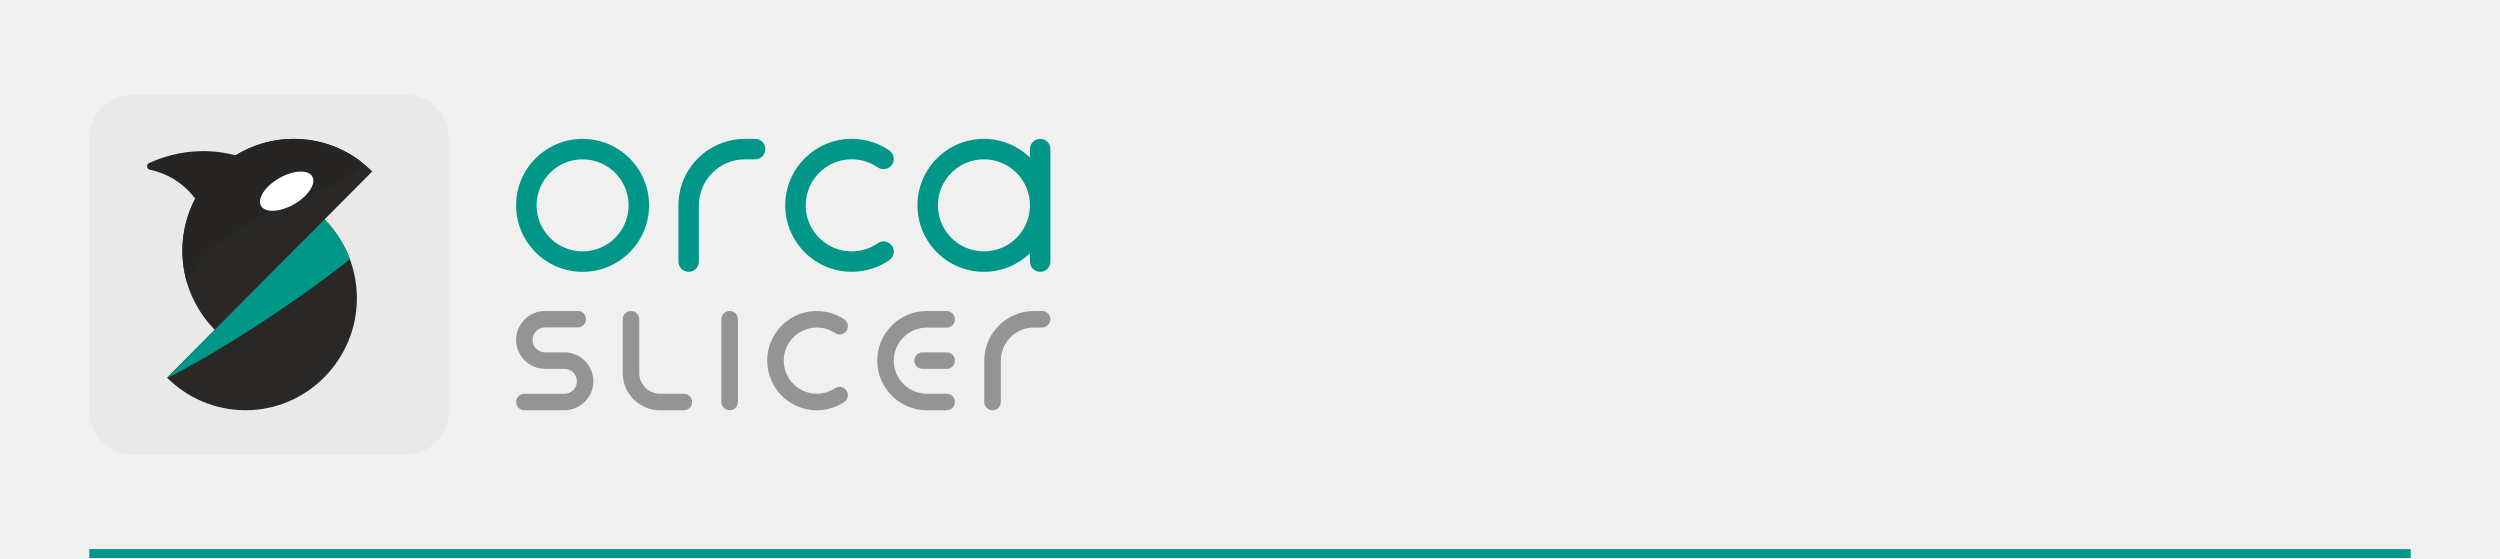
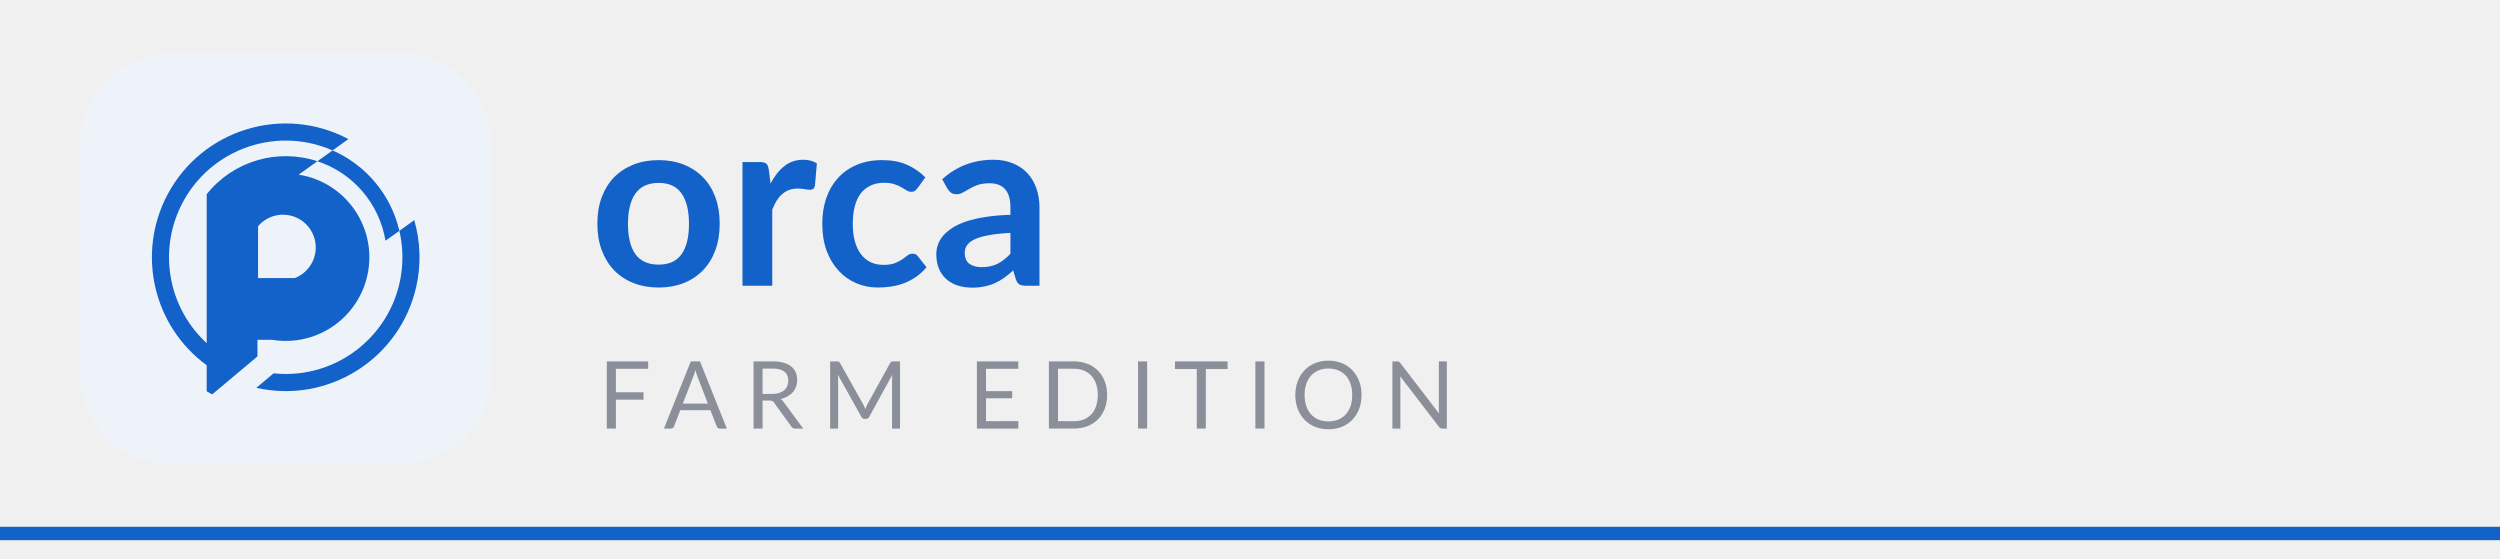
- <svg xmlns="http://www.w3.org/2000/svg" id="a" width="560" height="125" viewBox="0 0 560 125">
-   <rect id="b" x="20" y="123" width="520" height="2" style="fill:#009789;" />
-   <g id="c">
-     <g id="d">
-       <rect x="20" y="21.22" width="80.56" height="80.56" rx="9.64" ry="9.64" style="fill:#e9e9e9;" />
-     </g>
+ <svg xmlns="http://www.w3.org/2000/svg" width="560" height="125" viewBox="0 0 560 125" version="1.1" id="svg18">
+   <defs id="defs22" />
+   <rect x="18" y="12" width="92" height="92" rx="20.24" fill="#EEF3FA" id="rect2" />
+   <g transform="matrix(0.05619,0,0,0.05619,34.012,27.64)" fill="#1262c9" id="g10">
+     <path d="m 1046.17,385.7 c 24.95,86.35 27.68,177.61 7.92,265.29 -64.73,287.4 -350.19,467.9 -637.59,403.16 l 68.78,-57.72 c 255.52,26.75 484.35,-158.7 511.1,-414.22 5.39,-51.52 2.14,-103.58 -9.62,-154.02 z" id="path4" />
+     <path d="m 986.76,428.19 -55.32,39.56 C 906.89,319.9 802.36,197.87 660.03,150.91 l 60.42,-43.2 c 134.32,58.87 233.02,177.64 266.31,320.48 z" id="path6" />
+     <path d="M 587.97,204.83 C 769.64,234.8 892.62,406.36 862.66,588.03 832.69,769.7 661.13,892.68 479.46,862.71 h -58.38 v 66.14 l -180.55,151.51 c -7.35,-3.94 -14.61,-8.03 -21.79,-12.26 V 964.26 C 4.86,807.77 -61.7,517.99 62.47,283.86 200.49,23.6 523.36,-75.5 783.63,62.52 l -63.18,45.19 C 485.13,4.58 210.78,111.73 107.65,347.04 27.89,529.02 72.52,741.57 218.74,876.1 V 282.12 C 323.95,150.44 499.97,98.1 660.03,150.91 l -74.79,53.48 c 0.91,0.15 1.82,0.29 2.73,0.44 z M 570.23,616.51 C 637.49,590.27 670.74,514.48 644.51,447.22 618.27,379.97 542.48,346.71 475.22,372.95 c -20.03,7.81 -37.82,20.44 -51.8,36.77 v 206.79 z" id="path8" />
  </g>
-   <g id="e">
-     <path id="f" d="M37.42,84.6c4.49,4.48,10.66,7.26,17.48,7.29,13.8.06,25.1-11.3,25.04-25.18-.03-6.86-2.79-13.06-7.25-17.57l-35.27,35.46Z" style="fill:#292826;" />
+   <g aria-label="orca" id="text12" style="font-weight:bold;font-size:54px;font-family:Lato;letter-spacing:0;fill:#1262c9">
+     <path d="m 147.552,35.866 q 3.078,0 5.589,0.999 2.538,0.999 4.32,2.835 1.809,1.836 2.781,4.482 0.972,2.646 0.972,5.913 0,3.294 -0.972,5.94 -0.972,2.646 -2.781,4.509 -1.782,1.863 -4.32,2.862 -2.511,0.999 -5.589,0.999 -3.105,0 -5.643,-0.999 -2.538,-0.999 -4.347,-2.862 -1.782,-1.863 -2.781,-4.509 -0.972,-2.646 -0.972,-5.94 0,-3.267 0.972,-5.913 0.999,-2.646 2.781,-4.482 1.809,-1.836 4.347,-2.835 2.538,-0.999 5.643,-0.999 z m 0,23.409 q 3.456,0 5.103,-2.322 1.674,-2.322 1.674,-6.804 0,-4.482 -1.674,-6.831 -1.647,-2.349 -5.103,-2.349 -3.51,0 -5.211,2.376 -1.674,2.349 -1.674,6.804 0,4.455 1.674,6.804 1.701,2.322 5.211,2.322 z" id="path24" />
+     <path d="m 172.608,41.104 q 1.296,-2.484 3.078,-3.888 1.782,-1.431 4.212,-1.431 1.917,0 3.078,0.837 l -0.432,4.995 q -0.135,0.486 -0.405,0.702 -0.243,0.189 -0.675,0.189 -0.405,0 -1.215,-0.135 -0.783,-0.135 -1.539,-0.135 -1.107,0 -1.971,0.324 -0.864,0.324 -1.566,0.945 -0.675,0.594 -1.215,1.458 -0.513,0.864 -0.972,1.971 V 64 h -6.669 V 36.298 h 3.915 q 1.026,0 1.431,0.378 0.405,0.351 0.54,1.296 z" id="path26" />
+     <path d="m 205.521,42.157 q -0.297,0.378 -0.594,0.594 -0.27,0.216 -0.81,0.216 -0.513,0 -0.999,-0.297 -0.486,-0.324 -1.161,-0.702 -0.675,-0.405 -1.62,-0.702 -0.918,-0.324 -2.295,-0.324 -1.755,0 -3.078,0.648 -1.323,0.621 -2.214,1.809 -0.864,1.188 -1.296,2.889 -0.432,1.674 -0.432,3.807 0,2.214 0.459,3.942 0.486,1.728 1.377,2.916 0.891,1.161 2.16,1.782 1.269,0.594 2.862,0.594 1.593,0 2.565,-0.378 0.999,-0.405 1.674,-0.864 0.675,-0.486 1.161,-0.864 0.513,-0.405 1.134,-0.405 0.81,0 1.215,0.621 l 1.917,2.43 q -1.107,1.296 -2.403,2.187 -1.296,0.864 -2.7,1.404 -1.377,0.513 -2.862,0.729 -1.458,0.216 -2.916,0.216 -2.565,0 -4.833,-0.945 -2.268,-0.972 -3.969,-2.808 -1.701,-1.836 -2.7,-4.482 -0.972,-2.673 -0.972,-6.075 0,-3.051 0.864,-5.643 0.891,-2.619 2.592,-4.509 1.701,-1.917 4.212,-2.997 2.511,-1.08 5.778,-1.08 3.105,0 5.427,0.999 2.349,0.999 4.212,2.862 z" id="path28" />
+     <path d="m 226.338,52.174 q -2.889,0.135 -4.86,0.513 -1.971,0.351 -3.159,0.918 -1.188,0.567 -1.701,1.323 -0.513,0.756 -0.513,1.647 0,1.755 1.026,2.511 1.053,0.756 2.727,0.756 2.052,0 3.537,-0.729 1.512,-0.756 2.943,-2.268 z m -15.282,-12.015 q 4.779,-4.374 11.502,-4.374 2.43,0 4.347,0.81 1.917,0.783 3.24,2.214 1.323,1.404 1.998,3.375 0.702,1.971 0.702,4.32 V 64 h -3.024 q -0.945,0 -1.458,-0.27 -0.513,-0.297 -0.81,-1.161 l -0.594,-1.998 q -1.053,0.945 -2.052,1.674 -0.999,0.702 -2.079,1.188 -1.08,0.486 -2.322,0.729 -1.215,0.27 -2.7,0.27 -1.755,0 -3.24,-0.459 -1.485,-0.486 -2.565,-1.431 -1.08,-0.945 -1.674,-2.349 -0.594,-1.404 -0.594,-3.267 0,-1.053 0.351,-2.079 0.351,-1.053 1.134,-1.998 0.81,-0.945 2.079,-1.782 1.269,-0.837 3.105,-1.458 1.863,-0.621 4.32,-0.999 2.457,-0.405 5.616,-0.486 v -1.62 q 0,-2.781 -1.188,-4.104 -1.188,-1.35 -3.429,-1.35 -1.62,0 -2.7,0.378 -1.053,0.378 -1.863,0.864 -0.81,0.459 -1.485,0.837 -0.648,0.378 -1.458,0.378 -0.702,0 -1.188,-0.351 -0.486,-0.378 -0.783,-0.864 z" id="path30" />
  </g>
-   <g id="g">
-     <path id="h" d="M72.69,49.14l-35.27,35.46s.05.05.08.07c12.36-6.3,29.28-17.38,40.88-26.61-1.25-3.38-3.21-6.42-5.69-8.93" style="fill:#009789;" />
+   <g aria-label="FARM EDITION" id="text14" style="font-size:21px;font-family:Lato;letter-spacing:4;fill:#8a8f99">
+     <path d="m 137.958,82.612 v 5.261 h 6.184 v 1.659 h -6.184 V 96 h -2.037 V 80.954 h 9.271 v 1.659 z" id="path33" />
+     <path d="m 158.569,90.414 -2.362,-6.122 q -0.105,-0.273 -0.221,-0.63 -0.116,-0.367 -0.221,-0.777 -0.221,0.851 -0.452,1.417 l -2.362,6.111 z m 4.242,5.586 h -1.575 q -0.273,0 -0.441,-0.137 -0.168,-0.137 -0.252,-0.346 l -1.407,-3.633 h -6.752 l -1.407,3.633 q -0.063,0.189 -0.241,0.336 -0.178,0.147 -0.441,0.147 h -1.575 l 6.016,-15.046 h 2.058 z" id="path35" />
+     <path d="m 172.964,88.24 q 0.882,0 1.554,-0.21 0.682,-0.221 1.134,-0.609 0.462,-0.399 0.693,-0.945 0.231,-0.546 0.231,-1.208 0,-1.344 -0.882,-2.026 -0.882,-0.682 -2.646,-0.682 h -2.226 v 5.681 z M 179.916,96 h -1.806 q -0.556,0 -0.819,-0.43 l -3.906,-5.376 q -0.178,-0.252 -0.389,-0.357 -0.2,-0.116 -0.63,-0.116 h -1.544 V 96 H 168.796 V 80.954 h 4.253 q 1.428,0 2.467,0.294 1.04,0.283 1.712,0.83 0.682,0.546 1.008,1.323 0.326,0.766 0.326,1.722 0,0.798 -0.252,1.491 -0.252,0.693 -0.735,1.25 -0.472,0.546 -1.165,0.934 -0.682,0.389 -1.554,0.588 0.389,0.221 0.672,0.64 z" id="path37" />
+     <path d="M 201.608,80.954 V 96 h -1.785 V 84.944 q 0,-0.221 0.011,-0.472 0.021,-0.252 0.042,-0.514 l -5.166,9.408 q -0.241,0.472 -0.735,0.472 h -0.294 q -0.493,0 -0.735,-0.472 l -5.271,-9.45 q 0.063,0.556 0.063,1.029 V 96 h -1.785 V 80.954 h 1.502 q 0.273,0 0.42,0.052 0.147,0.052 0.283,0.294 l 5.197,9.261 q 0.126,0.252 0.241,0.525 0.126,0.273 0.231,0.556 0.105,-0.283 0.221,-0.556 0.116,-0.283 0.252,-0.535 l 5.103,-9.251 q 0.126,-0.241 0.273,-0.294 0.158,-0.052 0.43,-0.052 z" id="path39" />
+     <path d="M 228.109,94.341 228.098,96 h -9.271 V 80.954 h 9.271 v 1.659 h -7.234 v 4.998 h 5.859 v 1.596 h -5.859 v 5.135 z" id="path41" />
+     <path d="m 247.995,88.482 q 0,1.69 -0.535,3.076 -0.535,1.386 -1.512,2.373 -0.977,0.987 -2.352,1.533 -1.365,0.535 -3.024,0.535 h -5.617 V 80.954 h 5.617 q 1.659,0 3.024,0.546 1.375,0.535 2.352,1.533 0.977,0.987 1.512,2.373 0.535,1.386 0.535,3.076 z m -2.09,0 q 0,-1.386 -0.378,-2.478 -0.378,-1.092 -1.071,-1.848 -0.693,-0.756 -1.68,-1.155 -0.987,-0.399 -2.205,-0.399 h -3.58 v 11.749 h 3.58 q 1.218,0 2.205,-0.399 0.987,-0.399 1.68,-1.145 0.693,-0.756 1.071,-1.848 0.378,-1.092 0.378,-2.478 z" id="path43" />
+     <path d="m 256.962,96 h -2.037 V 80.954 h 2.037 z" id="path45" />
+     <path d="m 274.979,82.665 h -4.872 V 96 h -2.026 V 82.665 h -4.883 v -1.712 h 11.781 z" id="path47" />
+     <path d="m 283.242,96 h -2.037 V 80.954 h 2.037 z" id="path49" />
+     <path d="m 304.987,88.482 q 0,1.69 -0.535,3.108 -0.535,1.407 -1.512,2.425 -0.977,1.018 -2.352,1.585 -1.365,0.556 -3.024,0.556 -1.659,0 -3.024,-0.556 -1.365,-0.567 -2.341,-1.585 -0.977,-1.018 -1.512,-2.425 -0.535,-1.417 -0.535,-3.108 0,-1.69 0.535,-3.098 0.535,-1.417 1.512,-2.436 0.977,-1.029 2.341,-1.596 1.365,-0.567 3.024,-0.567 1.659,0 3.024,0.567 1.375,0.567 2.352,1.596 0.977,1.018 1.512,2.436 0.535,1.407 0.535,3.098 z m -2.09,0 q 0,-1.386 -0.378,-2.489 -0.378,-1.103 -1.071,-1.859 -0.693,-0.766 -1.68,-1.176 -0.987,-0.409 -2.205,-0.409 -1.208,0 -2.195,0.409 -0.987,0.409 -1.69,1.176 -0.693,0.756 -1.071,1.859 -0.378,1.103 -0.378,2.489 0,1.386 0.378,2.489 0.378,1.092 1.071,1.859 0.704,0.756 1.69,1.165 0.987,0.399 2.195,0.399 1.218,0 2.205,-0.399 0.987,-0.409 1.68,-1.165 0.693,-0.766 1.071,-1.859 0.378,-1.103 0.378,-2.489 z" id="path51" />
+     <path d="M 324.087,80.954 V 96 h -1.018 q -0.241,0 -0.409,-0.084 -0.158,-0.084 -0.315,-0.283 l -8.704,-11.34 q 0.021,0.263 0.032,0.514 0.011,0.252 0.011,0.472 V 96 h -1.785 V 80.954 h 1.05 q 0.137,0 0.231,0.021 0.095,0.011 0.168,0.052 0.073,0.032 0.147,0.105 0.073,0.063 0.158,0.168 l 8.704,11.329 q -0.021,-0.273 -0.042,-0.525 -0.011,-0.263 -0.011,-0.493 V 80.954 Z" id="path53" />
  </g>
-   <g id="i">
-     <path id="j" d="M65.8,31.11c-13.77,0-24.94,11.23-24.94,25.08,0,6.9,2.77,13.14,7.25,17.68l35.27-35.46c-4.51-4.5-10.72-7.29-17.58-7.29" style="fill:#292826;" />
-   </g>
-   <g id="k">
-     <path id="l" d="M65.8,31.11c-4.77,0-9.23,1.35-13.02,3.68-2.03-.53-4.55-.96-7.44-.94-5.04.03-9.14,1.4-11.93,2.67-.69.32-.58,1.34.16,1.5,1.83.39,4.25,1.2,6.64,2.97,1.51,1.11,2.66,2.35,3.52,3.5-1.83,3.49-2.87,7.47-2.87,11.69,0,2.52.37,4.95,1.06,7.25,1.05-2.34,2.16-3.9,2.52-4.39,2.29-3.15,4.71-4.79,8.29-7.2,2.64-1.78,6.3-3.87,16.82-8.2,0,0,3.29-.93,7.7-3.55,1.76-1.05,3.1-2.03,3.52-3.58.03-.11.06-.22.08-.32-4.18-3.19-9.4-5.08-15.05-5.08" style="fill:#262523;" />
-   </g>
-   <g id="m">
-     <path id="n" d="M69.96,39.54c.91,1.62-.92,4.4-4.09,6.21-3.17,1.81-6.49,1.97-7.4.36-.91-1.62.92-4.4,4.09-6.21,3.17-1.81,6.49-1.97,7.4-.36" style="fill:#fff;" />
-   </g>
-   <path d="M163.44,69.66c-1.02,0-1.85.83-1.85,1.85v18.53c0,1.02.83,1.85,1.85,1.85s1.85-.83,1.85-1.85v-18.53c0-1.02-.83-1.85-1.85-1.85Z" style="fill:#949494;" />
-   <path d="M212.05,69.66h-4.43c-6.13,0-11.12,4.99-11.12,11.12s4.99,11.12,11.12,11.12h4.43c1.02,0,1.85-.83,1.85-1.85s-.83-1.85-1.85-1.85h-4.43c-4.09,0-7.41-3.32-7.41-7.41s3.32-7.41,7.41-7.41h4.43c1.02,0,1.85-.83,1.85-1.85s-.83-1.85-1.85-1.85Z" style="fill:#949494;" />
-   <path d="M212.05,78.93h-5.39c-1.02,0-1.85.83-1.85,1.85s.83,1.85,1.85,1.85h5.39c1.02,0,1.85-.83,1.85-1.85s-.83-1.85-1.85-1.85Z" style="fill:#949494;" />
-   <path d="M126.43,91.89h-8.97c-1.02,0-1.84-.83-1.84-1.84s.82-1.84,1.84-1.84h8.97c1.54,0,2.8-1.25,2.8-2.8s-1.25-2.79-2.8-2.79h-4.34c-3.57,0-6.48-2.91-6.48-6.48s2.91-6.48,6.48-6.48h7.34c1.02,0,1.84.83,1.84,1.84s-.82,1.84-1.84,1.84h-7.34c-1.54,0-2.8,1.25-2.8,2.8s1.25,2.79,2.8,2.79h4.34c3.57,0,6.48,2.91,6.48,6.48s-2.91,6.48-6.48,6.48Z" style="fill:#949494;" />
-   <path d="M187.05,86.96c-1.5.99-3.37,1.45-5.36,1.12-3.01-.51-5.44-2.9-6-5.89-.87-4.7,2.73-8.82,7.28-8.82,1.5,0,2.9.45,4.07,1.22.74.49,1.72.41,2.34-.22h0c.82-.82.71-2.19-.25-2.83-2.13-1.43-4.79-2.14-7.61-1.78-5.01.64-9.03,4.72-9.59,9.73-.76,6.7,4.49,12.41,11.04,12.41,2.25,0,4.34-.67,6.09-1.82.99-.65,1.16-2.04.32-2.88h0c-.63-.63-1.6-.71-2.34-.23Z" style="fill:#949494;" />
-   <path d="M153.17,88.19h-5.35c-2.55,0-4.63-2.08-4.63-4.63v-12.04c0-1.02-.83-1.85-1.85-1.85s-1.85.83-1.85,1.85v12.04c0,4.6,3.74,8.34,8.34,8.34h5.35c1.02,0,1.85-.83,1.85-1.85s-.83-1.85-1.85-1.85Z" style="fill:#949494;" />
-   <path d="M233.44,73.37h-1.85c-4.06,0-7.37,3.29-7.41,7.35v9.33c0,1.02-.83,1.85-1.85,1.85s-1.85-.83-1.85-1.85v-9.33c.04-6.1,5.01-11.05,11.11-11.05h1.85c1.02,0,1.85.83,1.85,1.85s-.83,1.85-1.85,1.85Z" style="fill:#949494;" />
-   <path d="M130.5,35.69c5.68,0,10.31,4.62,10.31,10.31s-4.62,10.31-10.31,10.31-10.31-4.62-10.31-10.31,4.62-10.31,10.31-10.31M130.5,31.11c-8.22,0-14.89,6.67-14.89,14.89s6.67,14.89,14.89,14.89,14.89-6.67,14.89-14.89-6.67-14.89-14.89-14.89h0Z" style="fill:#009789;" />
-   <path d="M233,31.11c-1.27,0-2.29,1.03-2.29,2.29v1.87c-2.68-2.57-6.3-4.16-10.31-4.16-8.22,0-14.89,6.67-14.89,14.89s6.67,14.89,14.89,14.89c4,0,7.63-1.59,10.31-4.16v1.87c0,1.27,1.03,2.29,2.29,2.29s2.29-1.03,2.29-2.29v-25.2c0-1.27-1.03-2.29-2.29-2.29ZM220.4,56.31c-5.68,0-10.31-4.62-10.31-10.31s4.62-10.31,10.31-10.31,10.31,4.62,10.31,10.31-4.62,10.31-10.31,10.31Z" style="fill:#009789;" />
-   <path d="M169.15,31.11h-2.29c-8.22,0-14.89,6.67-14.89,14.89v12.6c0,1.27,1.03,2.29,2.29,2.29s2.29-1.03,2.29-2.29v-12.6c0-5.68,4.62-10.31,10.31-10.31h0s2.29,0,2.29,0c1.27,0,2.29-1.03,2.29-2.29s-1.03-2.29-2.29-2.29Z" style="fill:#009789;" />
-   <path d="M196.61,54.5c-2,1.37-4.5,2.06-7.17,1.72-4.64-.59-8.37-4.38-8.9-9.03-.7-6.22,4.16-11.51,10.24-11.51,2.15,0,4.14.66,5.79,1.78.93.63,2.17.56,2.97-.24h0c1.03-1.03.84-2.72-.36-3.54-2.77-1.9-6.22-2.88-9.91-2.51-6.9.68-12.51,6.21-13.28,13.1-1.01,8.99,6.01,16.61,14.8,16.61,3.13,0,6.03-.96,8.42-2.61,1.19-.82,1.35-2.51.33-3.53h0c-.79-.79-2.01-.89-2.93-.26Z" style="fill:#009789;" />
+   <rect x="0" y="118" width="560" height="3" fill="#1262C9" id="rect16" />
</svg>
